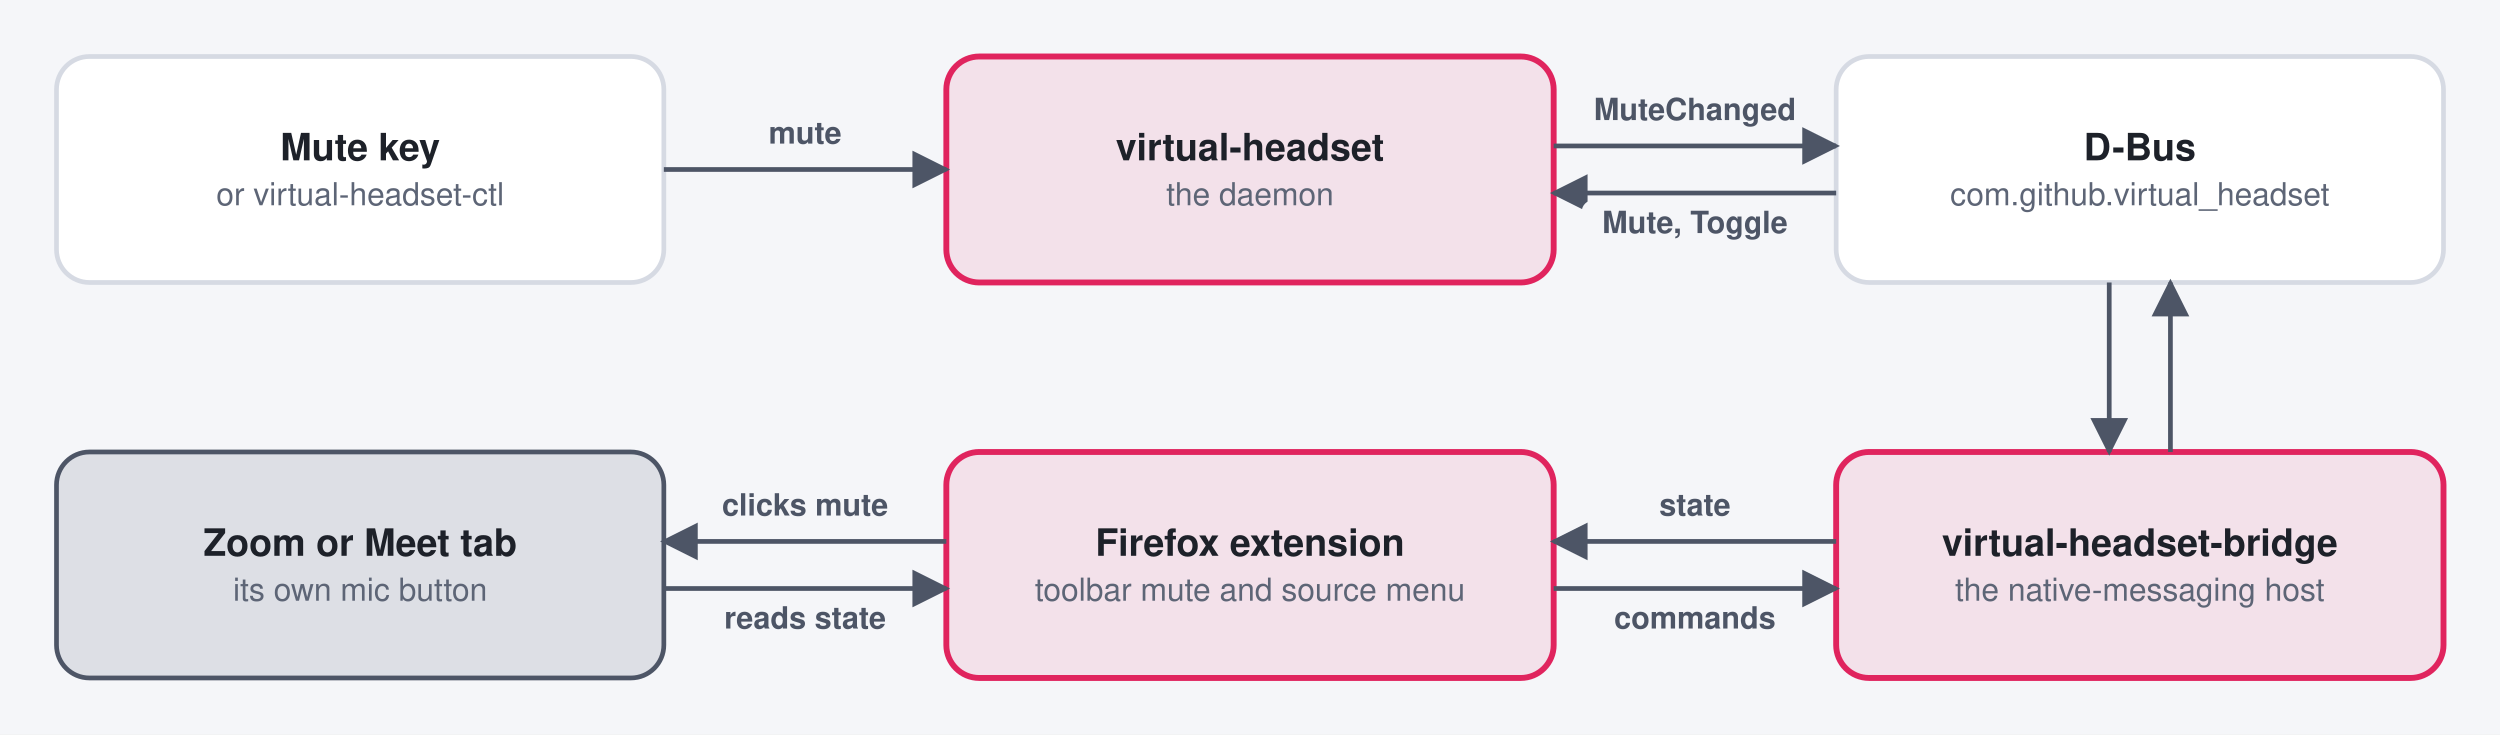
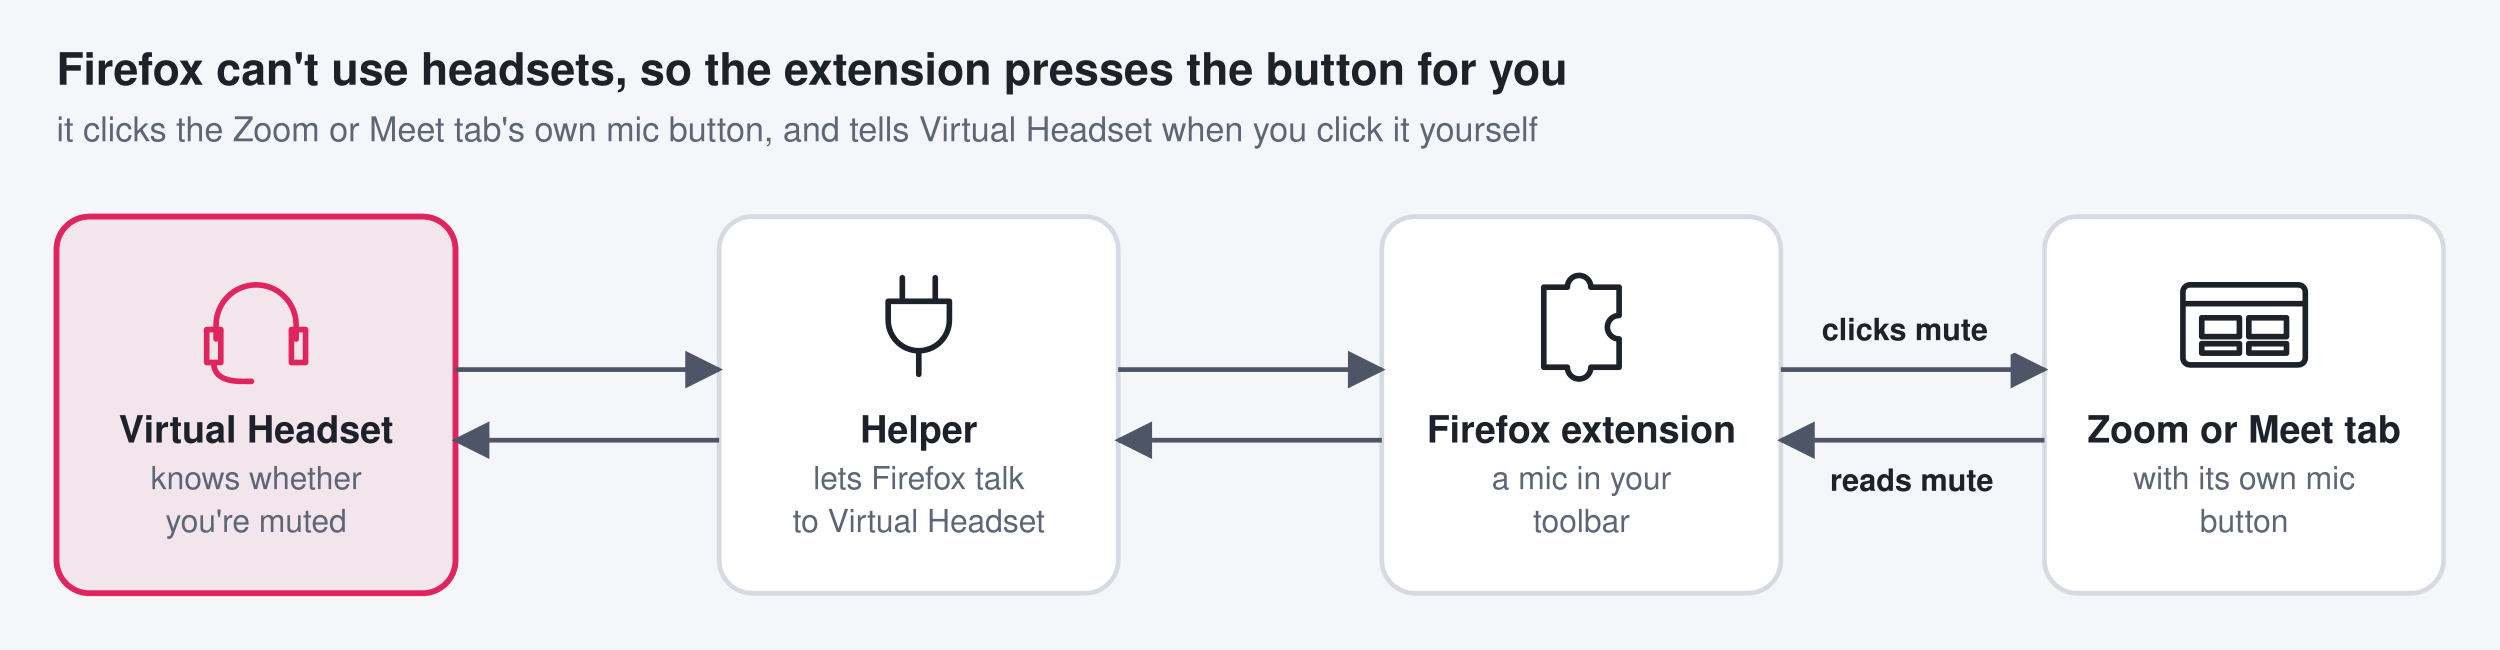
- <svg xmlns="http://www.w3.org/2000/svg" viewBox="0 0 1062 312" width="1062" height="312" role="img">
+ <svg xmlns="http://www.w3.org/2000/svg" viewBox="0 0 1062 276" width="1062" height="276" role="img">
  <style>
  text { font-family: -apple-system, 'Segoe UI', Helvetica, Arial, sans-serif; fill: #1d2129; }
  .bg { fill: #f5f6f9; }
  .box { fill: #ffffff; stroke: #d6dae3; stroke-width: 2; }
-   .key { fill: #e0245e; fill-opacity: .1; stroke: #e0245e; stroke-width: 2.5; }
-   .end { fill: #4d5566; fill-opacity: .14; stroke: #4d5566; stroke-width: 2; }
-   .group { fill: none; stroke: #5d6576; stroke-width: 1.5; stroke-dasharray: 6 5; }
+   .key { fill: #e0245e; fill-opacity: .08; stroke: #e0245e; stroke-width: 2.5; }
+   .head { font-size: 19px; font-weight: 700; }
+   .lede { font-size: 14.5px; fill: #5d6576; }
  .title { font-size: 16px; font-weight: 650; }
  .sub { font-size: 13.5px; fill: #5d6576; }
-   .label { font-size: 13px; font-weight: 550; fill: #4d5566; }
+   .label { font-size: 13px; font-weight: 600; fill: #1d2129; }
  .axis { font-size: 12.5px; fill: #5d6576; }
+   .axis-strong { font-size: 12.5px; font-weight: 650; fill: #1d2129; }
  .edge { fill: none; stroke: #4d5566; stroke-width: 2; marker-end: url(#arrow); }
  .tick { stroke: #5d6576; stroke-width: 1.5; stroke-dasharray: 4 4; }
  .tag { fill: #f5f6f9; }
-   .head { fill: #4d5566; }
+   .arrowhead { fill: #4d5566; }
+   .badge { fill: #e0245e; }
+   .badge-text { font-size: 12px; font-weight: 700; fill: #ffffff; }
+   .ink { fill: none; stroke: #1d2129; stroke-width: 2.4; stroke-linecap: round; stroke-linejoin: round; }
+   .ink-live { fill: none; stroke: #e0245e; stroke-width: 2.4; stroke-linecap: round; stroke-linejoin: round; }
  .seg-quiet { fill: #ffffff; stroke: #d6dae3; stroke-width: 1.5; }
  .seg-live { fill: #e0245e; fill-opacity: .2; stroke: #e0245e; stroke-width: 1.5; }
  .seg-ok { fill: #23864f; fill-opacity: .2; stroke: #23864f; stroke-width: 1.5; }
  .seg-mono { fill: #4d5566; fill-opacity: .16; stroke: #4d5566; stroke-width: 1.5; }
</style>
  <defs>
    <marker id="arrow" viewBox="0 0 10 10" refX="9" refY="5" markerWidth="8" markerHeight="8" orient="auto-start-reverse">
-       <path class="head" d="M0 0L10 5L0 10z" />
+       <path class="arrowhead" d="M0 0L10 5L0 10z" />
    </marker>
  </defs>
-   <rect class="bg" width="1062" height="312" />
-   <rect class="box" x="24" y="24" width="258" height="96" rx="14" />
-   <text class="title" x="153" y="68.1" text-anchor="middle">Mute key</text>
-   <text class="sub" x="153" y="87.2" text-anchor="middle">or virtual-headset-ctl</text>
-   <rect class="key" x="402" y="24" width="258" height="96" rx="14" />
-   <text class="title" x="531" y="68.1" text-anchor="middle">virtual-headset</text>
-   <text class="sub" x="531" y="87.2" text-anchor="middle">the daemon</text>
-   <rect class="box" x="780" y="24" width="258" height="96" rx="14" />
-   <text class="title" x="909" y="68.1" text-anchor="middle">D-Bus</text>
-   <text class="sub" x="909" y="87.2" text-anchor="middle">com.github.virtual_headset</text>
-   <rect class="key" x="780" y="192" width="258" height="96" rx="14" />
-   <text class="title" x="909" y="236.1" text-anchor="middle">virtual-headset-bridge</text>
-   <text class="sub" x="909" y="255.2" text-anchor="middle">the native-messaging host</text>
-   <rect class="key" x="402" y="192" width="258" height="96" rx="14" />
-   <text class="title" x="531" y="236.1" text-anchor="middle">Firefox extension</text>
-   <text class="sub" x="531" y="255.2" text-anchor="middle">toolbar mute and source menu</text>
-   <rect class="end" x="24" y="192" width="258" height="96" rx="14" />
-   <text class="title" x="153" y="236.1" text-anchor="middle">Zoom or Meet tab</text>
-   <text class="sub" x="153" y="255.2" text-anchor="middle">its own mic button</text>
-   <path class="edge" d="M282 72L402 72" />
-   <rect class="tag" x="322" y="47" width="40.1" height="19" rx="5" />
-   <text class="label" x="342" y="61" text-anchor="middle">mute</text>
-   <path class="edge" d="M660 62L780 62" />
-   <rect class="tag" x="675.4" y="37" width="89.2" height="19" rx="5" />
-   <text class="label" x="720" y="51" text-anchor="middle">MuteChanged</text>
-   <path class="edge" d="M780 82L660 82" />
-   <rect class="tag" x="671.9" y="85" width="96.2" height="19" rx="5" />
-   <text class="label" x="720" y="99" text-anchor="middle">Mute, Toggle</text>
-   <path class="edge" d="M896 120L896 192" />
-   <path class="edge" d="M922 192L922 120" />
-   <path class="edge" d="M780 230L660 230" />
-   <rect class="tag" x="696.5" y="205" width="47.1" height="19" rx="5" />
-   <text class="label" x="720" y="219" text-anchor="middle">state</text>
-   <path class="edge" d="M660 250L780 250" />
-   <rect class="tag" x="685.9" y="253" width="68.2" height="19" rx="5" />
-   <text class="label" x="720" y="267" text-anchor="middle">commands</text>
-   <path class="edge" d="M402 230L282 230" />
-   <rect class="tag" x="297.4" y="205" width="89.2" height="19" rx="5" />
-   <text class="label" x="342" y="219" text-anchor="middle">clicks mute</text>
-   <path class="edge" d="M282 250L402 250" />
-   <rect class="tag" x="297.4" y="253" width="89.2" height="19" rx="5" />
-   <text class="label" x="342" y="267" text-anchor="middle">reads state</text>
+   <rect class="bg" width="1062" height="276" />
+   <text class="head" x="24" y="36">Firefox can't use headsets, so the extension presses the button for you</text>
+   <text class="lede" x="24" y="60">it clicks the Zoom or Meet tab's own mic button, and tells Virtual Headset when you click it yourself</text>
+   <rect class="key" x="24" y="92" width="169.5" height="160" rx="14" />
+   <path class="ink-live" transform="translate(108.8 138)" d="M-17 6v-6a17 17 0 0 1 34 0v6M-21 2h6v14h-6zM15 2h6v14h-6zM-18 16q0 8 12 8M-5 24h3" />
+   <text class="title" x="108.8" y="188" text-anchor="middle">Virtual Headset</text>
+   <text class="sub" x="108.8" y="207.8" text-anchor="middle">knows whether</text>
+   <text class="sub" x="108.8" y="226" text-anchor="middle">you're muted</text>
+   <rect class="box" x="305.5" y="92" width="169.5" height="160" rx="14" />
+   <path class="ink" transform="translate(390.3 138)" d="M-7 -20v10M7 -20v10M-13 -10h26v8a13 13 0 0 1 -26 0zM0 11v10" />
+   <text class="title" x="390.3" y="188" text-anchor="middle">Helper</text>
+   <text class="sub" x="390.3" y="207.8" text-anchor="middle">lets Firefox talk</text>
+   <text class="sub" x="390.3" y="226" text-anchor="middle">to Virtual Headset</text>
+   <rect class="box" x="587" y="92" width="169.5" height="160" rx="14" />
+   <path class="ink" transform="translate(671.8 138)" d="M-16 -16h10a5 5 0 1 1 10 0h12v12a5 5 0 1 0 0 10v12h-12a5 5 0 1 1 -10 0h-10z" />
+   <text class="title" x="671.8" y="188" text-anchor="middle">Firefox extension</text>
+   <text class="sub" x="671.8" y="207.8" text-anchor="middle">a mic in your</text>
+   <text class="sub" x="671.8" y="226" text-anchor="middle">toolbar</text>
+   <rect class="box" x="868.5" y="92" width="169.5" height="160" rx="14" />
+   <path class="ink" transform="translate(953.3 138)" d="M-23 -17h46a3 3 0 0 1 3 3v28a3 3 0 0 1 -3 3h-46a3 3 0 0 1 -3 -3v-28a3 3 0 0 1 3 -3zM-26 -9h52M-18 -3h16v8h-16zM2 -3h16v8h-16zM-18 8h16v4h-16zM2 8h16v4h-16z" />
+   <text class="title" x="953.3" y="188" text-anchor="middle">Zoom or Meet tab</text>
+   <text class="sub" x="953.3" y="207.8" text-anchor="middle">with its own mic</text>
+   <text class="sub" x="953.3" y="226" text-anchor="middle">button</text>
+   <path class="edge" d="M193.5 157L305.5 157" />
+   <path class="edge" d="M305.5 187L193.5 187" />
+   <path class="edge" d="M475 157L587 157" />
+   <path class="edge" d="M587 187L475 187" />
+   <path class="edge" d="M756.5 157L868.5 157" />
+   <rect class="tag" x="766.9" y="129" width="91.2" height="22" rx="6" />
+   <text class="label" x="773.9" y="144.5">clicks mute</text>
+   <path class="edge" d="M868.5 187L756.5 187" />
+   <rect class="tag" x="770.4" y="193" width="84.2" height="22" rx="6" />
+   <text class="label" x="777.4" y="208.5">reads mute</text>
</svg>
